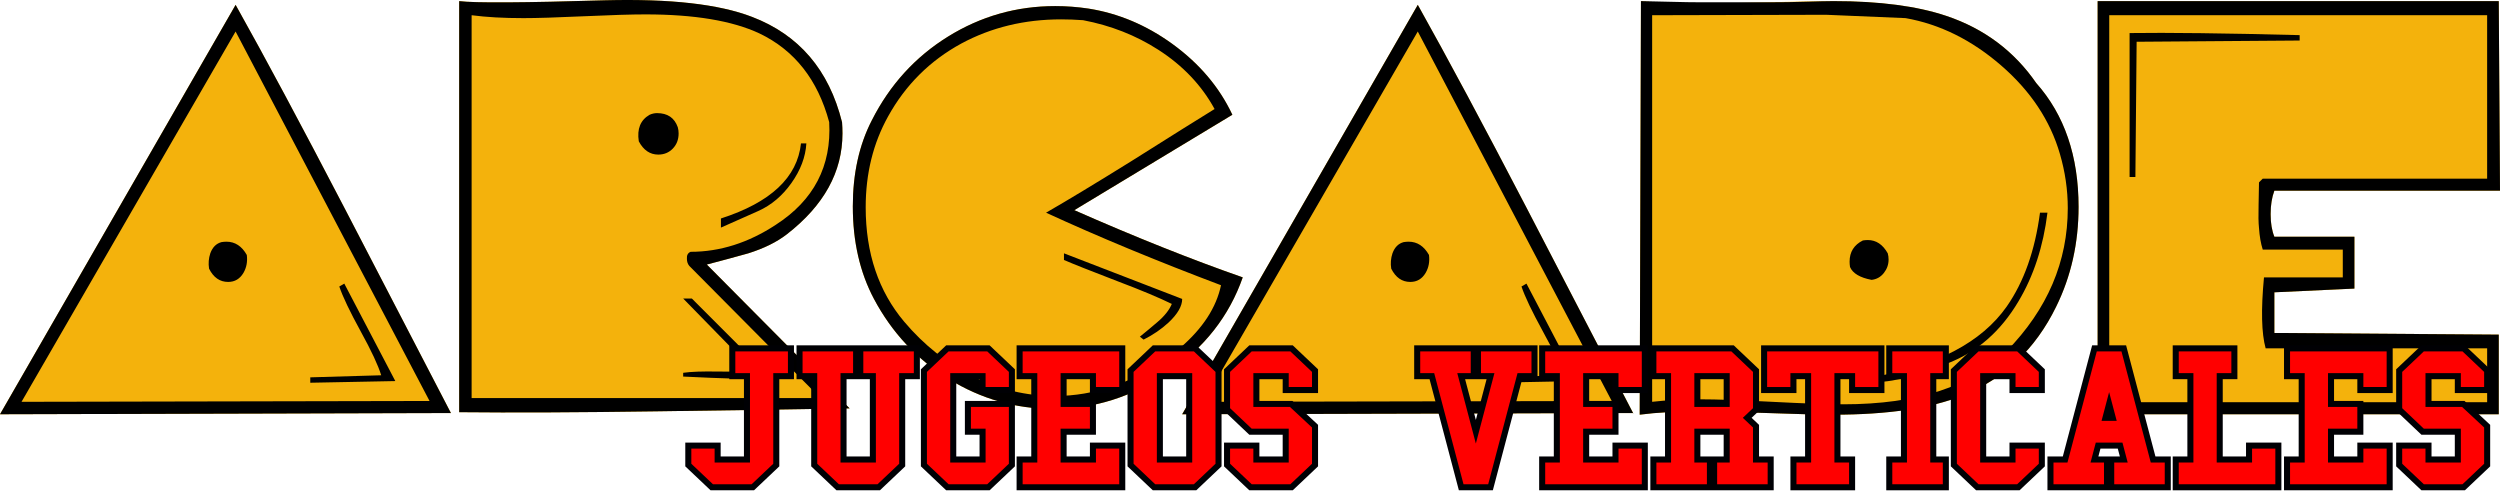
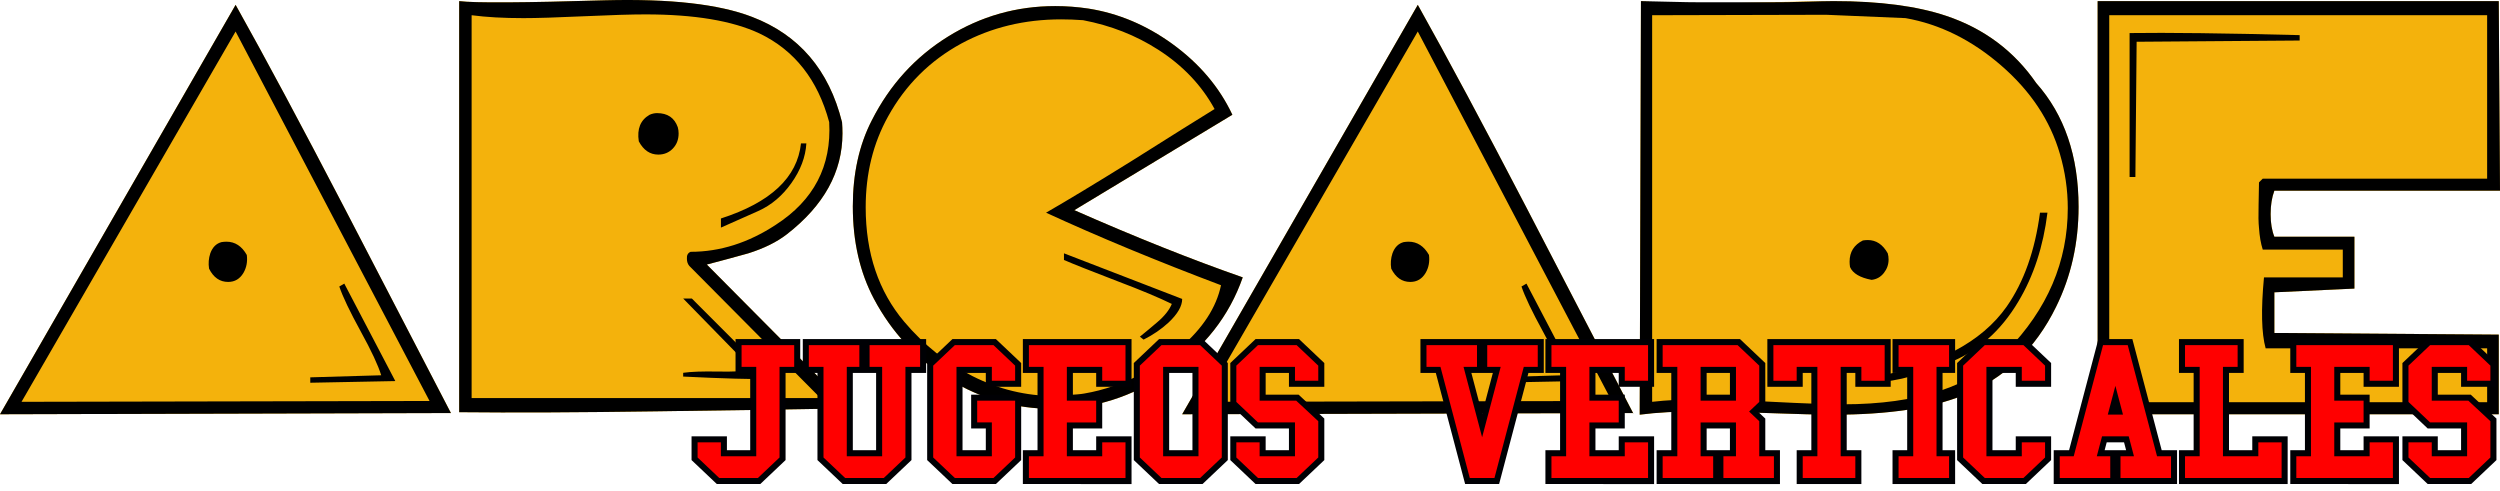
<svg xmlns="http://www.w3.org/2000/svg" enable-background="new 0 0 566.929 129.21" height="156.566" viewBox="0 0 558.831 109.596" width="798.33">
  <g fill="#f4b20c" transform="translate(-2.794 -20.5058)">
    <path d="m2.794 113.106 52.668-91.516c6.676 11.93 14.773 27.044 24.295 45.341l23.829 45.896zm55.17-35.605c.186 1.484-.062 2.813-.742 3.986-.804 1.362-1.947 2.04-3.431 2.04-1.854 0-3.277-.987-4.265-2.967-.185-1.174-.092-2.317.278-3.431.494-1.359 1.328-2.193 2.503-2.504.371-.061.742-.093 1.113-.093 1.916.002 3.431.992 4.544 2.969z" />
    <path d="m192.707 111.79c-14.467.252-28.935.473-43.403.663-17.313.25-31.935.313-43.867.189v-91.887c3.461.434 14.372.371 32.731-.185 14.464-.371 25.374.866 32.73 3.709 10.508 4.019 17.214 11.869 20.121 23.552.06.804.093 1.639.093 2.505 0 8.593-4.142 16.104-12.426 22.533-2.227 1.731-5.101 3.153-8.625 4.265-3.091.867-6.184 1.701-9.273 2.504zm-38.406-62.847c.123.433.186.897.186 1.391 0 1.36-.434 2.488-1.298 3.384-.866.896-1.947 1.344-3.245 1.344-1.855 0-3.308-.987-4.358-2.966-.433-2.782.371-4.759 2.411-5.934.557-.247 1.113-.371 1.669-.371 2.347 0 3.893 1.051 4.635 3.152zm21.124 56.298c-4.508.061-11.148-.126-19.919-.561v-.842c1.73-.249 4.326-.344 7.789-.279 3.461.061 6.057-.064 7.788-.373l-15.577-15.949 1.945.003zm7.619-52.681c-.185 3.029-1.298 5.98-3.337 8.854-2.041 2.875-4.513 4.96-7.418 6.259l-8.344 3.709v-2.041c11.126-3.584 17.091-9.18 17.895-16.782h1.204z" />
    <path d="m280.586 82.507c-3.029 8.655-8.576 15.732-16.643 21.234-8.066 5.5-16.675 8.22-25.823 8.158-8.284 0-16.01-2.21-23.181-6.629-7.171-4.42-12.765-10.4-16.783-17.941-3.152-5.935-4.729-12.825-4.729-20.677 0-7.356 1.421-13.783 4.266-19.286 4.017-7.913 9.689-14.141 17.014-18.684 7.326-4.544 15.314-6.815 23.969-6.815 2.472 0 4.945.186 7.418.556 6.675 1.052 12.918 3.679 18.729 7.88 6.058 4.39 10.538 9.676 13.444 15.856-7.85 4.761-19.626 11.868-35.326 21.326 13.6 5.999 26.149 11.006 37.645 15.022zm-13.536 4.823c0 1.608-1.02 3.37-3.06 5.285-1.608 1.483-3.462 2.75-5.563 3.802l-.835-.649c1.298-1.051 2.596-2.133 3.895-3.245 1.607-1.359 2.688-2.72 3.245-4.08-2.906-1.421-6.894-3.09-11.961-5.007-6.119-2.348-10.168-3.955-12.146-4.82v-1.486z" />
    <path d="m267.049 113.106 52.667-91.516c6.676 11.93 14.773 27.044 24.295 45.341l23.829 45.896zm55.17-35.605c.185 1.484-.063 2.813-.742 3.986-.805 1.362-1.947 2.04-3.432 2.04-1.854 0-3.276-.987-4.266-2.967-.186-1.174-.093-2.317.278-3.431.494-1.359 1.329-2.193 2.504-2.504.371-.061.742-.093 1.112-.093 1.917.002 3.433.992 4.546 2.969zm33.195 28.188-19.01.371v-1.206l15.857-.463c-.682-2.226-2.195-5.472-4.545-9.736-2.473-4.512-4.079-7.882-4.821-10.106l1.112-.649z" />
    <path d="m462.414 89.046c-4.636 9.501-11.623 16.133-20.955 19.896-7.109 2.837-16.69 4.256-28.745 4.256-3.276 0-8.283-.125-15.02-.371-6.738-.247-11.746-.371-15.022-.371-5.067 0-9.518.247-13.351.742l.278-92.443c3.709.371 7.941.557 12.701.557 3.276 0 8.314-.093 15.115-.278 6.799-.186 11.869-.278 15.205-.278 10.323 0 18.762 1.111 25.313 3.331 8.406 2.838 15.083 7.834 20.028 14.992 6.306 7.094 9.457 16.317 9.457 27.667.001 8.082-1.667 15.516-5.004 22.3zm-37.646-11.916c.124.434.186.896.186 1.392 0 1.112-.356 2.117-1.066 3.013-.711.896-1.622 1.407-2.735 1.529-2.597-.492-4.204-1.451-4.821-2.873-.063-.433-.093-.834-.093-1.205 0-2.164.988-3.74 2.967-4.73.371-.061.742-.092 1.113-.092 1.853 0 3.337.989 4.449 2.966zm35.699-9.087c-.928 7.543-3.093 14.157-6.491 19.842-3.957 6.677-9.212 11.282-15.764 13.816-3.648 1.421-6.338 2.379-8.065 2.874-3.029.866-5.874 1.328-8.531 1.392l-.464-1.113c14.525-2.535 24.603-7.82 30.228-15.855 3.832-5.501 6.306-12.485 7.418-20.955h1.669z" />
    <path d="m561.625 63.129h-50.44c-.557 1.498-.835 3.246-.835 5.241 0 1.997.278 3.68.835 5.053h17.895v11.589l-17.895.835v9.087l50.162.371v17.802h-89.662v-92.352h89.662zm-44.785-33.566-36.439.278-.278 30.228h-1.297v-32.174c8.529-.122 21.2.033 38.015.464v1.204z" />
  </g>
  <g transform="translate(-2.794 -20.5058)">
    <path d="m2.794 113.106 52.668-91.516c6.676 11.93 14.773 27.044 24.295 45.341l23.829 45.896zm96.018-2.968-43.354-82.589-47.852 82.775zm-40.848-32.637c.186 1.484-.062 2.813-.742 3.986-.804 1.362-1.947 2.04-3.431 2.04-1.854 0-3.277-.987-4.265-2.967-.185-1.174-.092-2.317.278-3.431.494-1.359 1.328-2.193 2.503-2.504.371-.061.742-.093 1.113-.093 1.916.002 3.431.992 4.544 2.969zm33.195 28.188-19.009.371v-1.206l15.855-.463c-.681-2.226-2.195-5.472-4.543-9.736-2.473-4.512-4.08-7.882-4.822-10.106l1.113-.649z" />
    <path d="m192.707 111.79c-14.467.252-28.935.473-43.403.663-17.313.25-31.935.313-43.867.189v-91.887c3.461.434 14.372.371 32.731-.185 14.464-.371 25.374.866 32.73 3.709 10.508 4.019 17.214 11.869 20.121 23.552.06.804.093 1.639.093 2.505 0 8.593-4.142 16.104-12.426 22.533-2.227 1.731-5.101 3.153-8.625 4.265-3.091.867-6.184 1.701-9.273 2.504zm-4.562-63.988c-2.536-9.446-7.728-16.053-15.578-19.819-6.059-2.839-14.557-4.26-25.499-4.26-3.029 0-7.603.138-13.723.417s-10.632.418-13.538.418c-4.45 0-8.314-.216-11.59-.649v85.581h77.979l-29.326-29.55c-.354-.432-.529-.957-.529-1.575-.062-.803.217-1.327.835-1.573 6.551 0 12.888-2.007 19.008-6.022 8.529-5.493 12.517-13.151 11.961-22.968zm-33.844 1.141c.123.433.186.897.186 1.391 0 1.36-.434 2.488-1.298 3.384-.866.896-1.947 1.344-3.245 1.344-1.855 0-3.308-.987-4.358-2.966-.433-2.782.371-4.759 2.411-5.934.557-.247 1.113-.371 1.669-.371 2.347 0 3.893 1.051 4.635 3.152zm21.124 56.298c-4.508.061-11.148-.126-19.919-.561v-.842c1.73-.249 4.326-.344 7.789-.279 3.461.061 6.057-.064 7.788-.373l-15.577-15.949 1.945.003zm7.619-52.681c-.185 3.029-1.298 5.98-3.337 8.854-2.041 2.875-4.513 4.96-7.418 6.259l-8.344 3.709v-2.041c11.126-3.584 17.091-9.18 17.895-16.782h1.204z" />
    <path d="m280.586 82.507c-3.029 8.655-8.576 15.732-16.643 21.234-8.066 5.5-16.675 8.22-25.823 8.158-8.284 0-16.01-2.21-23.181-6.629-7.171-4.42-12.765-10.4-16.783-17.941-3.152-5.935-4.729-12.825-4.729-20.677 0-7.356 1.421-13.783 4.266-19.286 4.017-7.913 9.689-14.141 17.014-18.684 7.326-4.544 15.314-6.815 23.969-6.815 2.472 0 4.945.186 7.418.556 6.675 1.052 12.918 3.679 18.729 7.88 6.058 4.39 10.538 9.676 13.444 15.856-7.85 4.761-19.626 11.868-35.326 21.326 13.6 5.999 26.149 11.006 37.645 15.022zm-4.855 1.756c-14.334-5.404-27.371-10.81-39.108-16.213 4.824-2.779 11.164-6.61 19.021-11.493 9.401-5.931 15.618-9.824 18.649-11.679-2.906-5.319-7.11-9.742-12.612-13.269-5.008-3.217-10.604-5.413-16.785-6.59-1.669-.122-3.308-.185-4.915-.185-8.161 0-15.58 1.793-22.256 5.377-7.048 3.834-12.521 9.273-16.415 16.32-3.337 5.997-5.006 12.765-5.006 20.306 0 10.262 2.873 18.792 8.618 25.591 4.388 5.193 9.5 9.256 15.339 12.193 5.838 2.936 11.94 4.404 18.306 4.404 4.448 0 8.804-.74 13.067-2.219 5.623-1.908 10.628-4.773 15.015-8.593 5.004-4.309 8.029-8.961 9.082-13.95zm-8.681 3.067c0 1.608-1.02 3.37-3.06 5.285-1.608 1.483-3.462 2.75-5.563 3.802l-.835-.649c1.298-1.051 2.596-2.133 3.895-3.245 1.607-1.359 2.688-2.72 3.245-4.08-2.906-1.421-6.894-3.09-11.961-5.007-6.119-2.348-10.168-3.955-12.146-4.82v-1.486z" />
    <path d="m267.049 113.106 52.667-91.516c6.676 11.93 14.773 27.044 24.295 45.341l23.829 45.896zm96.018-2.968-43.355-82.589-47.852 82.775zm-40.848-32.637c.185 1.484-.063 2.813-.742 3.986-.805 1.362-1.947 2.04-3.432 2.04-1.854 0-3.276-.987-4.266-2.967-.186-1.174-.093-2.317.278-3.431.494-1.359 1.329-2.193 2.504-2.504.371-.061.742-.093 1.112-.093 1.917.002 3.433.992 4.546 2.969zm33.195 28.188-19.01.371v-1.206l15.857-.463c-.682-2.226-2.195-5.472-4.545-9.736-2.473-4.512-4.079-7.882-4.821-10.106l1.112-.649z" />
    <path d="m462.414 89.046c-4.636 9.501-11.623 16.133-20.955 19.896-7.109 2.837-16.69 4.256-28.745 4.256-3.276 0-8.283-.125-15.02-.371-6.738-.247-11.746-.371-15.022-.371-5.067 0-9.518.247-13.351.742l.278-92.443c5.184.078 8.987.264 13.748.264 3.275 0 7.342-.016 14.429 0 6.801.014 11.509-.264 14.845-.264 10.323 0 18.762 1.111 25.313 3.331 8.406 2.838 15.083 7.834 20.028 14.992 6.306 7.094 9.457 16.317 9.457 27.667 0 8.083-1.668 15.517-5.005 22.301zm.835-34.141c-2.165-7.463-6.538-14.048-13.12-19.753-6.584-5.705-13.709-9.238-21.373-10.595l-17.76-.747-38.894.098v86.415c3.214-.37 6.862-.556 10.94-.556 3.462 0 8.747.186 15.856.556 7.107.371 12.425.557 15.948.557 16.504 0 28.682-3.978 36.532-11.935 9.088-9.313 13.631-19.954 13.631-31.921.001-4.07-.588-8.109-1.76-12.119zm-38.481 22.225c.124.434.186.896.186 1.392 0 1.112-.356 2.117-1.066 3.013-.711.896-1.622 1.407-2.735 1.529-2.597-.492-4.204-1.451-4.821-2.873-.063-.433-.093-.834-.093-1.205 0-2.164.988-3.74 2.967-4.73.371-.061.742-.092 1.113-.092 1.853 0 3.337.989 4.449 2.966zm35.699-9.087c-.928 7.543-3.093 14.157-6.491 19.842-3.957 6.677-9.212 11.282-15.764 13.816-3.648 1.421-6.338 2.379-8.065 2.874-3.029.866-5.874 1.328-8.531 1.392l-.464-1.113c14.525-2.535 24.603-7.82 30.228-15.855 3.832-5.501 6.306-12.485 7.418-20.955h1.669z" />
    <path d="m561.625 63.129h-50.44c-.557 1.498-.835 3.246-.835 5.241 0 1.997.278 3.68.835 5.053h17.895v11.589l-17.895.835v9.087l50.162.371v17.802h-89.662v-92.352h89.662zm-2.874 47.288v-12.052h-49.514c-.927-3.339-1.053-8.624-.37-15.857h17.616v-6.211h-17.891c-.435-1.359-.714-2.967-.839-4.822-.126-1.174-.154-2.875-.093-5.1.061-2.472.093-4.172.093-5.1l.835-.835h50.162v-36.531h-84.471v86.508zm-41.911-80.854-36.439.278-.278 30.228h-1.297v-32.174c8.529-.122 21.2.033 38.015.464v1.204z" />
  </g>
  <g fill="#f00" stroke="#000004" stroke-width="1.35">
-     <g transform="translate(-49.48897 -9.419453)">
+     <g transform="translate(-48.08897 -10.81945)">
      <path d="m209.904 109.026v3.105h6.555v-18.629h-3.278v-6.21h13.111v6.21h-3.278v19.871l-5.244 4.968h-9.178l-5.244-4.968v-4.347z" />
      <path d="m228.213 87.292h12.643v6.21h-2.809v18.629h6.555v-18.629h-2.809v-6.21h12.643v6.21h-3.278v19.871l-5.244 4.968h-9.178l-5.244-4.968v-19.871h-3.278z" />
      <path d="m261.258 118.341-5.244-4.968v-21.113l5.244-4.968h9.178l5.244 4.968v4.347h-6.555v-3.105h-6.555v18.629h6.555v-6.21h-3.278v-6.21h9.833v13.661l-5.244 4.968z" />
      <path d="m277.406 118.341v-6.21h3.278v-18.629h-3.278v-6.21h22.944v9.315h-6.555v-3.105h-6.555v6.21h6.555v6.21h-6.555v6.21h6.555v-3.105h6.555v9.315z" />
      <path d="m307.448 118.341-5.244-4.968v-21.113l5.244-4.968h9.178l5.244 4.968v21.113l-5.244 4.968zm1.311-6.21h6.555v-18.629h-6.555z" />
      <path d="m323.774 109.026h6.555v3.105h6.555v-6.21h-7.866l-5.244-4.968v-8.694l5.244-4.968h9.178l5.244 4.968v4.347h-6.555v-3.105h-6.555v6.21h7.773l5.338 4.968v8.694l-5.244 4.968h-9.178l-5.244-4.968z" />
    </g>
-     <g transform="translate(-99.48897 -9.419453)">
+     <g transform="translate(-98.08897 -10.81945)">
      <path d="m416.277 87.292h12.643v6.21h-2.809l3.278 12.419 3.278-12.419h-2.809v-6.21h12.643v6.21h-3.278l-6.555 24.839h-6.555l-6.555-24.839h-3.278z" />
      <path d="m444.214 118.341v-6.21h3.278v-18.629h-3.278v-6.21h22.944v9.315h-6.555v-3.105h-6.555v6.21h6.555v6.21h-6.555v6.21h6.555v-3.105h6.555v9.315z" />
      <path d="m469.071 118.341v-6.21h3.278v-18.629h-3.278v-6.21h17.7l5.244 4.968v8.694l-1.967 1.863 1.967 1.863v7.452h3.278v6.21h-12.643v-6.21h2.809v-6.21h-6.555v6.21h2.809v6.21zm9.833-18.629h6.555v-6.21h-6.555z" />
      <path d="m500.38 118.341v-6.21h3.278v-18.629h-3.278v3.105h-6.555v-9.315h26.222v9.315h-6.555v-3.105h-3.278v18.629h3.278v6.21z" />
      <path d="m521.804 118.341v-6.21h3.278v-18.629h-3.278v-6.21h12.643v6.21h-2.809v18.629h2.809v6.21z" />
      <path d="m541.482 118.341-5.244-4.968v-21.113l5.244-4.968h9.178l5.244 4.968v4.347h-6.555v-3.105h-6.555v18.629h6.555v-3.105h6.555v4.347l-5.244 4.968z" />
      <path d="m557.835 118.341v-6.21h3.278l6.555-24.839h6.555l6.555 24.839h3.278v6.21h-12.643v-6.21h2.809l-.819-3.105h-4.917l-.819 3.105h2.809v6.21zm13.111-18.629-.819 3.105h1.639z" />
      <path d="m585.835 118.341v-6.21h3.278v-18.629h-3.278v-6.21h13.111v6.21h-3.278v18.629h6.555v-3.105h6.555v9.315z" />
      <path d="m610.714 118.341v-6.21h3.278v-18.629h-3.278v-6.21h22.944v9.315h-6.555v-3.105h-6.555v6.21h6.555v6.21h-6.555v6.21h6.555v-3.105h6.555v9.315z" />
      <path d="m635.783 109.026h6.555v3.105h6.555v-6.21h-7.866l-5.244-4.968v-8.694l5.244-4.968h9.178l5.244 4.968v4.347h-6.555v-3.105h-6.555v6.21h7.773l5.338 4.968v8.694l-5.244 4.968h-9.178l-5.244-4.968z" />
    </g>
  </g>
</svg>
